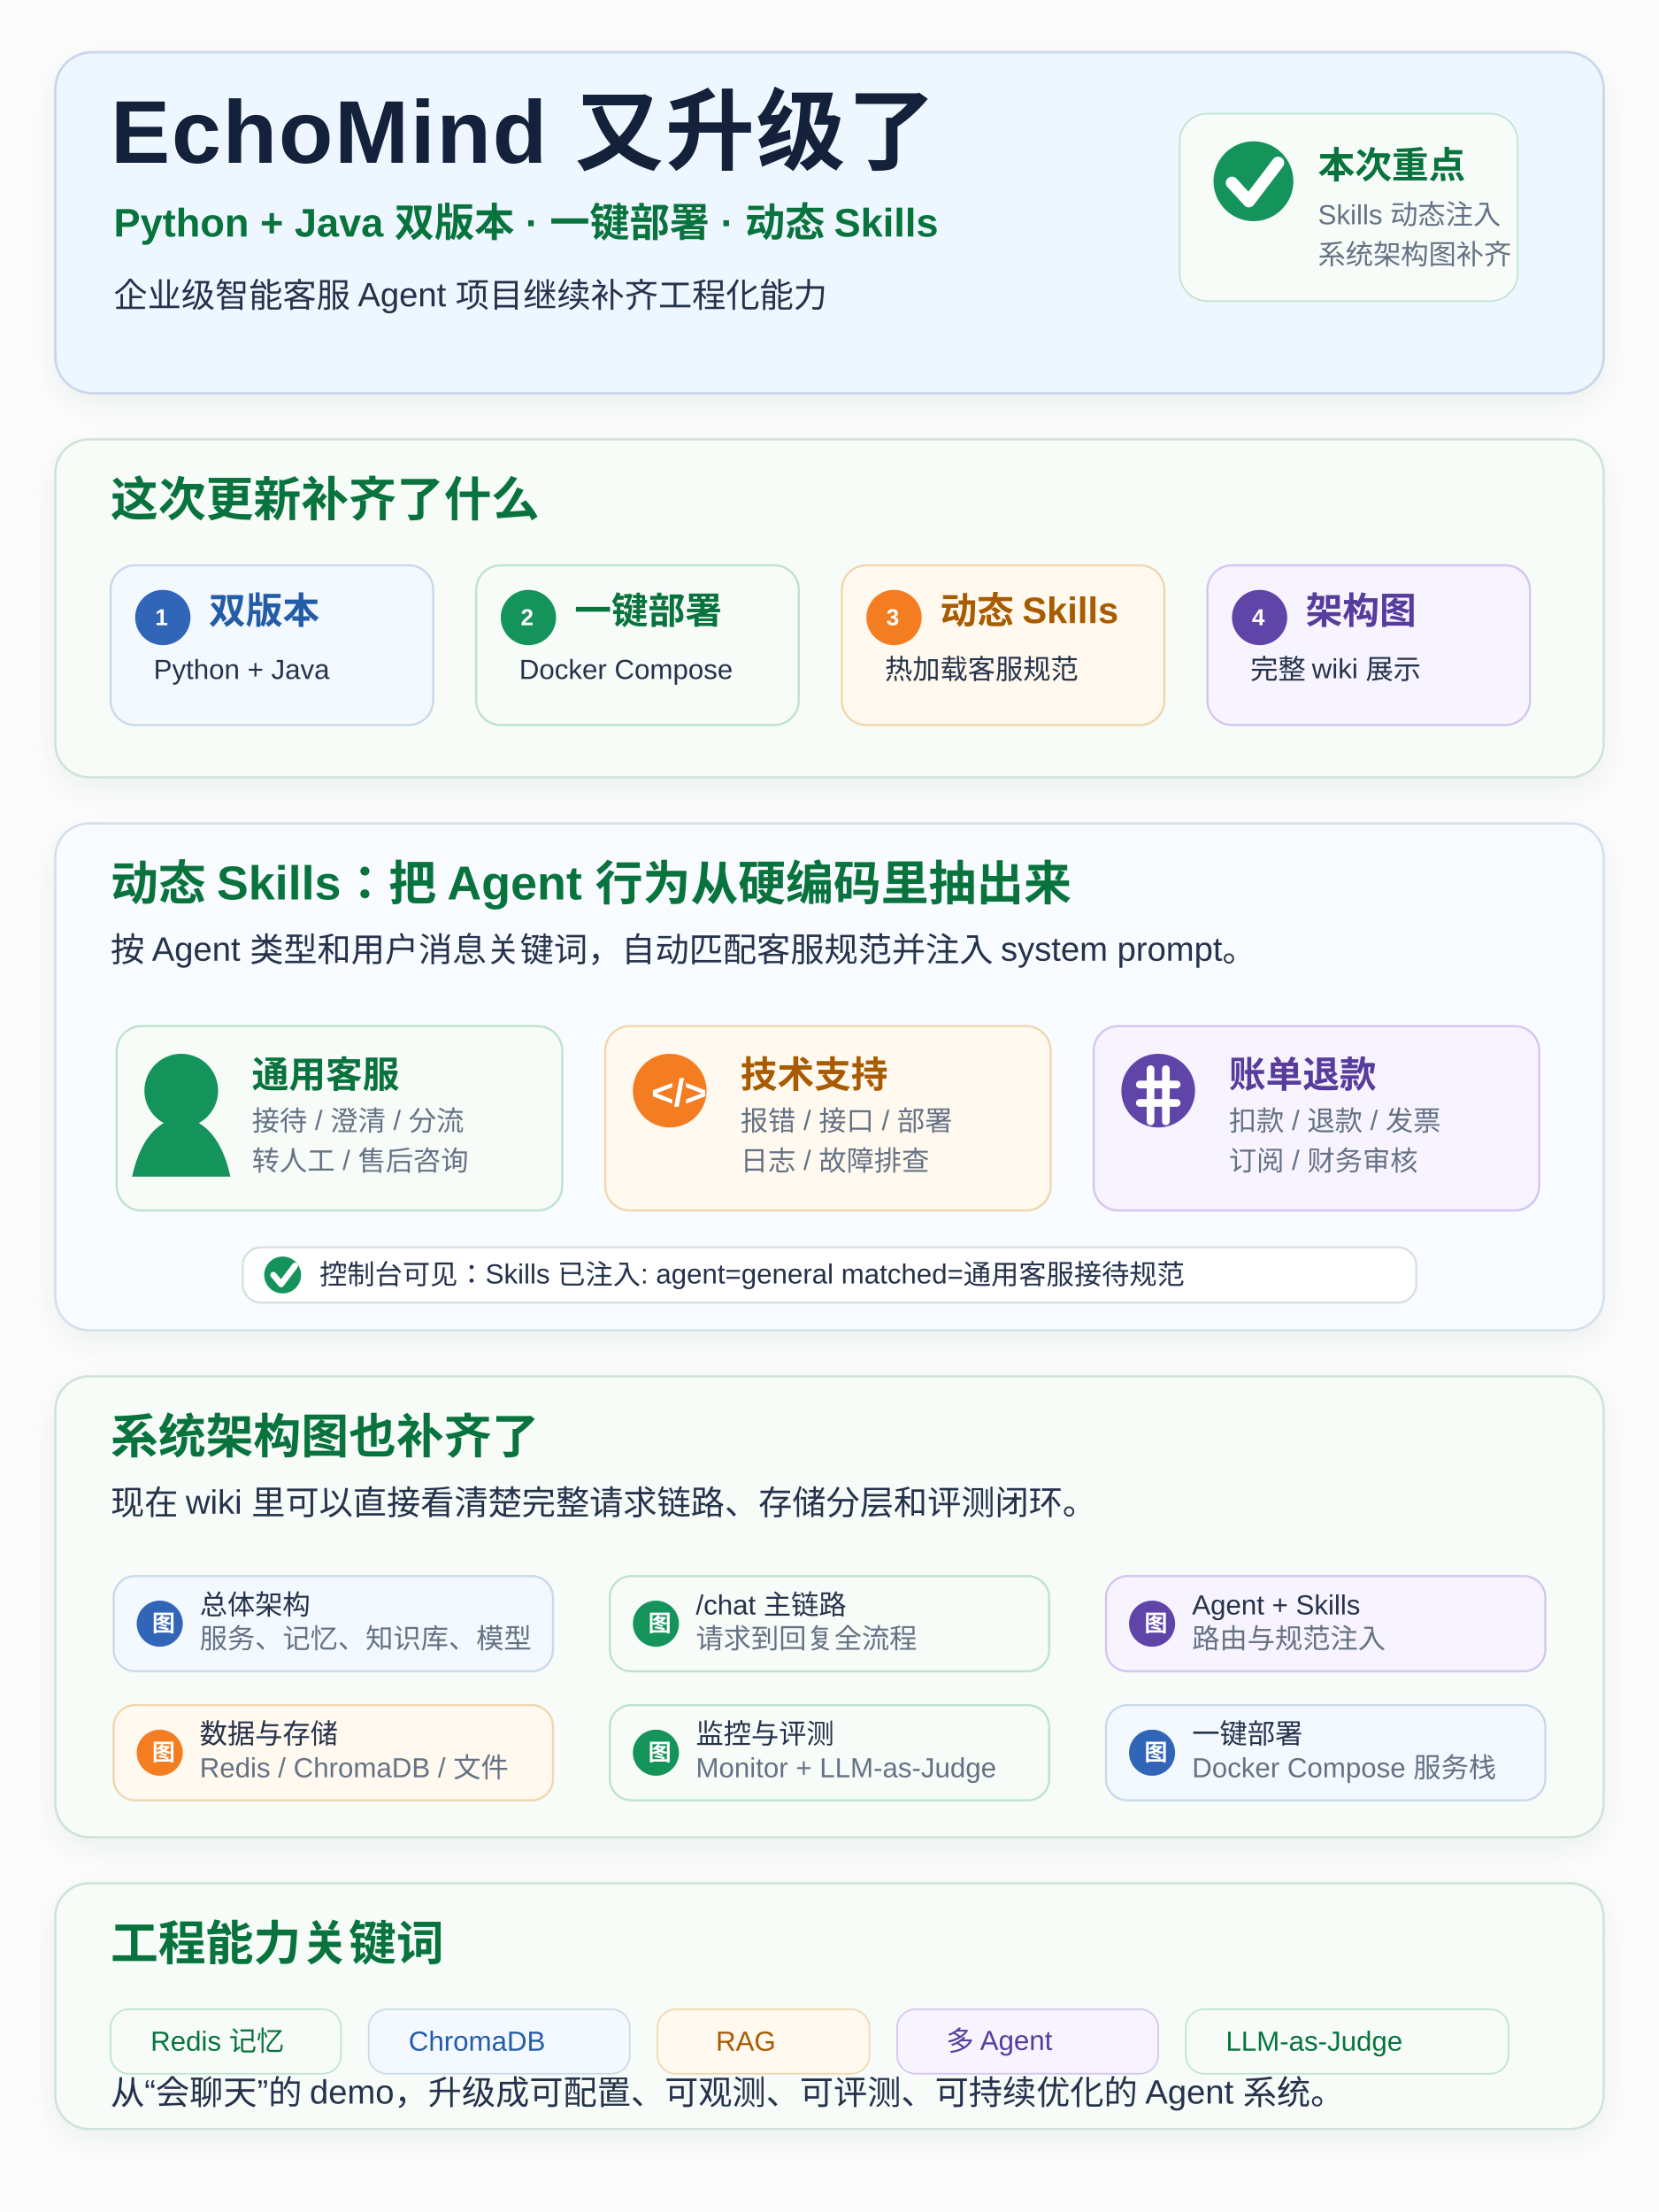
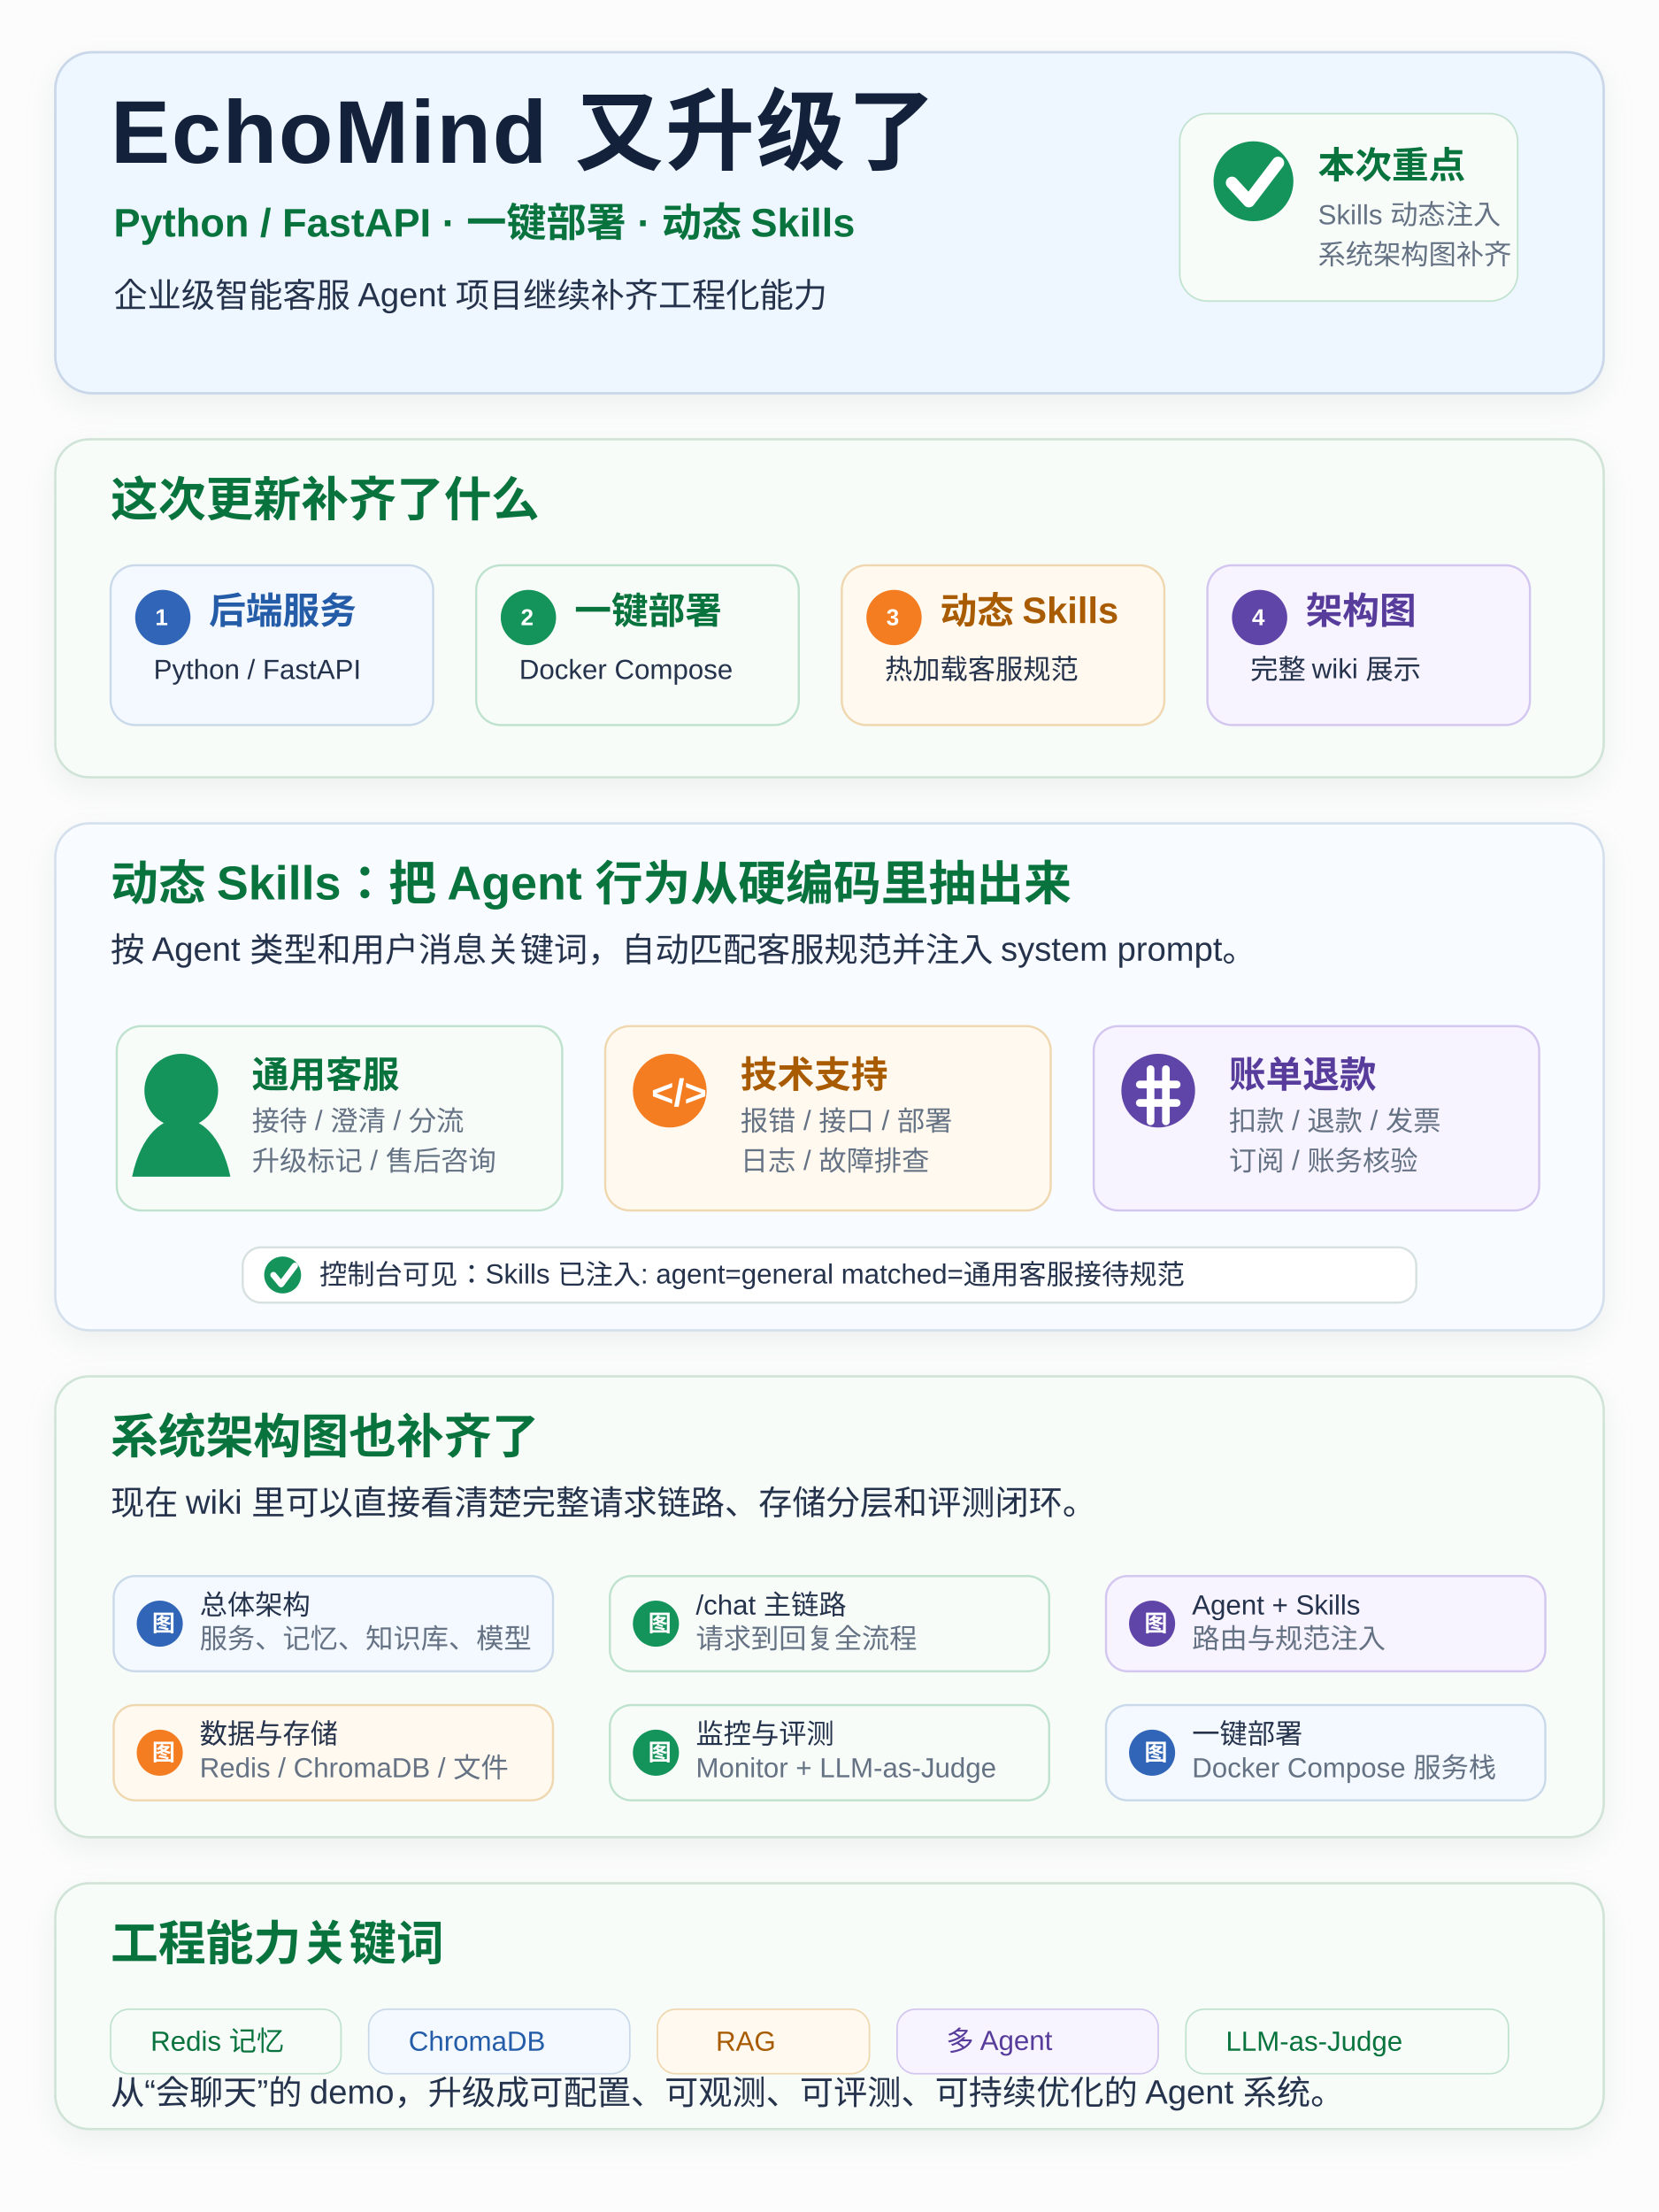
<svg xmlns="http://www.w3.org/2000/svg" width="1080" height="1440" viewBox="0 0 1080 1440">
  <defs>
    <style>
      .bg { fill: #fbfcfb; }
      .header { fill: #eef6ff; stroke: #c9d7e9; stroke-width: 1.6; }
      .panel { fill: #f7fcf9; stroke: #cfe3d7; stroke-width: 1.5; }
      .blue-panel { fill: #f8fbff; stroke: #d4dfed; stroke-width: 1.5; }
      .card { fill: #ffffff; stroke: #d7e1df; stroke-width: 1.4; }
      .blue-card { fill: #f3f9ff; stroke: #cad9e9; }
      .green-card { fill: #f7fcf9; stroke: #bfe2ce; }
      .orange-card { fill: #fff9ef; stroke: #efd7af; }
      .purple-card { fill: #f7f3ff; stroke: #d3c6ef; }
      .red-card { fill: #fff8f6; stroke: #e6cbc4; }
      .title { font: 800 58px "PingFang SC", "Microsoft YaHei", Arial, sans-serif; fill: #13213b; letter-spacing: 1px; }
      .subtitle { font: 700 26px "PingFang SC", "Microsoft YaHei", Arial, sans-serif; fill: #08733d; }
      .body { font: 500 22px "PingFang SC", "Microsoft YaHei", Arial, sans-serif; fill: #25324b; }
      .muted { font: 500 18px "PingFang SC", "Microsoft YaHei", Arial, sans-serif; fill: #657284; }
      .section { font: 800 31px "PingFang SC", "Microsoft YaHei", Arial, sans-serif; fill: #08733d; }
      .label { font: 800 24px "PingFang SC", "Microsoft YaHei", Arial, sans-serif; fill: #17243d; }
      .small { font: 500 18px "PingFang SC", "Microsoft YaHei", Arial, sans-serif; fill: #25324b; }
      .tiny { font: 800 15px "PingFang SC", "Microsoft YaHei", Arial, sans-serif; fill: #ffffff; }
      .green-text { fill: #08733d; }
      .blue-text { fill: #245ca8; }
      .orange-text { fill: #a85b00; }
      .purple-text { fill: #573c9b; }
      .red-text { fill: #a91f1f; }
      .green { fill: #14945b; }
      .blue { fill: #3165b7; }
      .orange { fill: #f47d22; }
      .purple { fill: #6045a9; }
      .red { fill: #d34a42; }
      .line { stroke: #aeb8c4; stroke-width: 3; fill: none; marker-end: url(#arrow); }
      .green-line { stroke: #14945b; stroke-width: 3; fill: none; marker-end: url(#arrow-green); }
      .dashed { stroke-dasharray: 8 8; }
      .shadow { filter: url(#shadow); }
    </style>
    <filter id="shadow" x="-20%" y="-20%" width="140%" height="140%">
      <feDropShadow dx="0" dy="7" stdDeviation="9" flood-color="#d8e1df" flood-opacity="0.42" />
    </filter>
    <marker id="arrow" viewBox="0 0 10 10" refX="9" refY="5" markerWidth="8" markerHeight="8" orient="auto">
      <path d="M 0 0 L 10 5 L 0 10 z" fill="#aeb8c4" />
    </marker>
    <marker id="arrow-green" viewBox="0 0 10 10" refX="9" refY="5" markerWidth="8" markerHeight="8" orient="auto">
      <path d="M 0 0 L 10 5 L 0 10 z" fill="#14945b" />
    </marker>
  </defs>
  <rect class="bg" width="1080" height="1440" />
  <rect class="header shadow" x="36" y="34" width="1008" height="222" rx="24" />
  <text class="title" x="72" y="106">EchoMind 又升级了</text>
-   <text class="subtitle" x="74" y="154">Python + Java 双版本 · 一键部署 · 动态 Skills</text>
+   <text class="subtitle" x="74" y="154">Python / FastAPI · 一键部署 · 动态 Skills</text>
  <text class="body" x="74" y="200">企业级智能客服 Agent 项目继续补齐工程化能力</text>
  <g transform="translate(768,74)">
    <rect class="green-card" width="220" height="122" rx="18" />
    <circle class="green" cx="48" cy="44" r="26" />
    <path d="M34 45 L45 57 L64 32" stroke="#fff" stroke-width="8" fill="none" stroke-linecap="round" stroke-linejoin="round" />
    <text class="label green-text" x="90" y="42">本次重点</text>
    <text class="muted" x="90" y="72">Skills 动态注入</text>
    <text class="muted" x="90" y="98">系统架构图补齐</text>
  </g>
  <rect class="panel shadow" x="36" y="286" width="1008" height="220" rx="22" />
  <text class="section" x="72" y="336">这次更新补齐了什么</text>
  <g transform="translate(72,368)">
    <rect class="card blue-card" width="210" height="104" rx="16" />
    <circle class="blue" cx="34" cy="34" r="18" />
    <text class="tiny" x="29" y="39">1</text>
-     <text class="label blue-text" x="64" y="38">双版本</text>
-     <text class="small" x="28" y="74">Python + Java</text>
+     <text class="label blue-text" x="64" y="38">后端服务</text>
+     <text class="small" x="28" y="74">Python / FastAPI</text>
  </g>
  <g transform="translate(310,368)">
    <rect class="card green-card" width="210" height="104" rx="16" />
    <circle class="green" cx="34" cy="34" r="18" />
    <text class="tiny" x="29" y="39">2</text>
    <text class="label green-text" x="64" y="38">一键部署</text>
    <text class="small" x="28" y="74">Docker Compose</text>
  </g>
  <g transform="translate(548,368)">
    <rect class="card orange-card" width="210" height="104" rx="16" />
    <circle class="orange" cx="34" cy="34" r="18" />
    <text class="tiny" x="29" y="39">3</text>
    <text class="label orange-text" x="64" y="38">动态 Skills</text>
    <text class="small" x="28" y="74">热加载客服规范</text>
  </g>
  <g transform="translate(786,368)">
    <rect class="card purple-card" width="210" height="104" rx="16" />
    <circle class="purple" cx="34" cy="34" r="18" />
    <text class="tiny" x="29" y="39">4</text>
    <text class="label purple-text" x="64" y="38">架构图</text>
    <text class="small" x="28" y="74">完整 wiki 展示</text>
  </g>
  <rect class="blue-panel shadow" x="36" y="536" width="1008" height="330" rx="22" />
  <text class="section" x="72" y="586">动态 Skills：把 Agent 行为从硬编码里抽出来</text>
  <text class="body" x="72" y="626">按 Agent 类型和用户消息关键词，自动匹配客服规范并注入 system prompt。</text>
  <g transform="translate(76,668)">
    <rect class="card green-card" width="290" height="120" rx="16" />
    <circle class="green" cx="42" cy="42" r="24" />
    <path class="green" d="M10 98 C16 70 30 60 42 60 C54 60 68 70 74 98 Z" />
    <text class="label green-text" x="88" y="40">通用客服</text>
    <text class="muted" x="88" y="68">接待 / 澄清 / 分流</text>
-     <text class="muted" x="88" y="94">转人工 / 售后咨询</text>
+     <text class="muted" x="88" y="94">升级标记 / 售后咨询</text>
  </g>
  <g transform="translate(394,668)">
    <rect class="card orange-card" width="290" height="120" rx="16" />
    <circle class="orange" cx="42" cy="42" r="24" />
    <text x="30" y="52" font-family="Arial" font-size="25" font-weight="800" fill="#ffffff">&lt;/&gt;</text>
    <text class="label orange-text" x="88" y="40">技术支持</text>
    <text class="muted" x="88" y="68">报错 / 接口 / 部署</text>
    <text class="muted" x="88" y="94">日志 / 故障排查</text>
  </g>
  <g transform="translate(712,668)">
    <rect class="card purple-card" width="290" height="120" rx="16" />
    <circle class="purple" cx="42" cy="42" r="24" />
    <path d="M30 38 h24 M30 50 h24 M37 28 v34 M47 28 v34" stroke="#fff" stroke-width="5" stroke-linecap="round" />
    <text class="label purple-text" x="88" y="40">账单退款</text>
    <text class="muted" x="88" y="68">扣款 / 退款 / 发票</text>
-     <text class="muted" x="88" y="94">订阅 / 财务审核</text>
+     <text class="muted" x="88" y="94">订阅 / 账务核验</text>
  </g>
  <g transform="translate(158,812)">
    <rect class="card" width="764" height="36" rx="12" />
    <circle class="green" cx="26" cy="18" r="12" />
    <path d="M20 18 L25 24 L34 12" stroke="#fff" stroke-width="4" fill="none" stroke-linecap="round" stroke-linejoin="round" />
    <text class="small" x="50" y="24">控制台可见：Skills 已注入: agent=general matched=通用客服接待规范</text>
  </g>
  <rect class="panel shadow" x="36" y="896" width="1008" height="300" rx="22" />
  <text class="section" x="72" y="946">系统架构图也补齐了</text>
  <text class="body" x="72" y="986">现在 wiki 里可以直接看清楚完整请求链路、存储分层和评测闭环。</text>
  <g transform="translate(74,1026)">
    <rect class="card blue-card" width="286" height="62" rx="14" />
    <circle class="blue" cx="30" cy="31" r="15" />
    <text class="tiny" x="25" y="36">图</text>
    <text class="small" x="56" y="25">总体架构</text>
    <text class="muted" x="56" y="47">服务、记忆、知识库、模型</text>
  </g>
  <g transform="translate(397,1026)">
    <rect class="card green-card" width="286" height="62" rx="14" />
    <circle class="green" cx="30" cy="31" r="15" />
    <text class="tiny" x="25" y="36">图</text>
    <text class="small" x="56" y="25">/chat 主链路</text>
    <text class="muted" x="56" y="47">请求到回复全流程</text>
  </g>
  <g transform="translate(720,1026)">
    <rect class="card purple-card" width="286" height="62" rx="14" />
    <circle class="purple" cx="30" cy="31" r="15" />
    <text class="tiny" x="25" y="36">图</text>
    <text class="small" x="56" y="25">Agent + Skills</text>
    <text class="muted" x="56" y="47">路由与规范注入</text>
  </g>
  <g transform="translate(74,1110)">
    <rect class="card orange-card" width="286" height="62" rx="14" />
    <circle class="orange" cx="30" cy="31" r="15" />
    <text class="tiny" x="25" y="36">图</text>
    <text class="small" x="56" y="25">数据与存储</text>
    <text class="muted" x="56" y="47">Redis / ChromaDB / 文件</text>
  </g>
  <g transform="translate(397,1110)">
    <rect class="card green-card" width="286" height="62" rx="14" />
    <circle class="green" cx="30" cy="31" r="15" />
    <text class="tiny" x="25" y="36">图</text>
    <text class="small" x="56" y="25">监控与评测</text>
    <text class="muted" x="56" y="47">Monitor + LLM-as-Judge</text>
  </g>
  <g transform="translate(720,1110)">
    <rect class="card blue-card" width="286" height="62" rx="14" />
    <circle class="blue" cx="30" cy="31" r="15" />
    <text class="tiny" x="25" y="36">图</text>
    <text class="small" x="56" y="25">一键部署</text>
    <text class="muted" x="56" y="47">Docker Compose 服务栈</text>
  </g>
  <rect class="panel shadow" x="36" y="1226" width="1008" height="160" rx="22" />
  <text class="section" x="72" y="1276">工程能力关键词</text>
  <g transform="translate(72,1308)">
    <rect class="green-card" x="0" y="0" width="150" height="42" rx="12" />
    <text class="small green-text" x="26" y="27">Redis 记忆</text>
    <rect class="blue-card" x="168" y="0" width="170" height="42" rx="12" />
    <text class="small blue-text" x="194" y="27">ChromaDB</text>
    <rect class="orange-card" x="356" y="0" width="138" height="42" rx="12" />
    <text class="small orange-text" x="394" y="27">RAG</text>
    <rect class="purple-card" x="512" y="0" width="170" height="42" rx="12" />
    <text class="small purple-text" x="544" y="27">多 Agent</text>
    <rect class="green-card" x="700" y="0" width="210" height="42" rx="12" />
    <text class="small green-text" x="726" y="27">LLM-as-Judge</text>
  </g>
  <text class="body" x="72" y="1370">从“会聊天”的 demo，升级成可配置、可观测、可评测、可持续优化的 Agent 系统。</text>
</svg>
